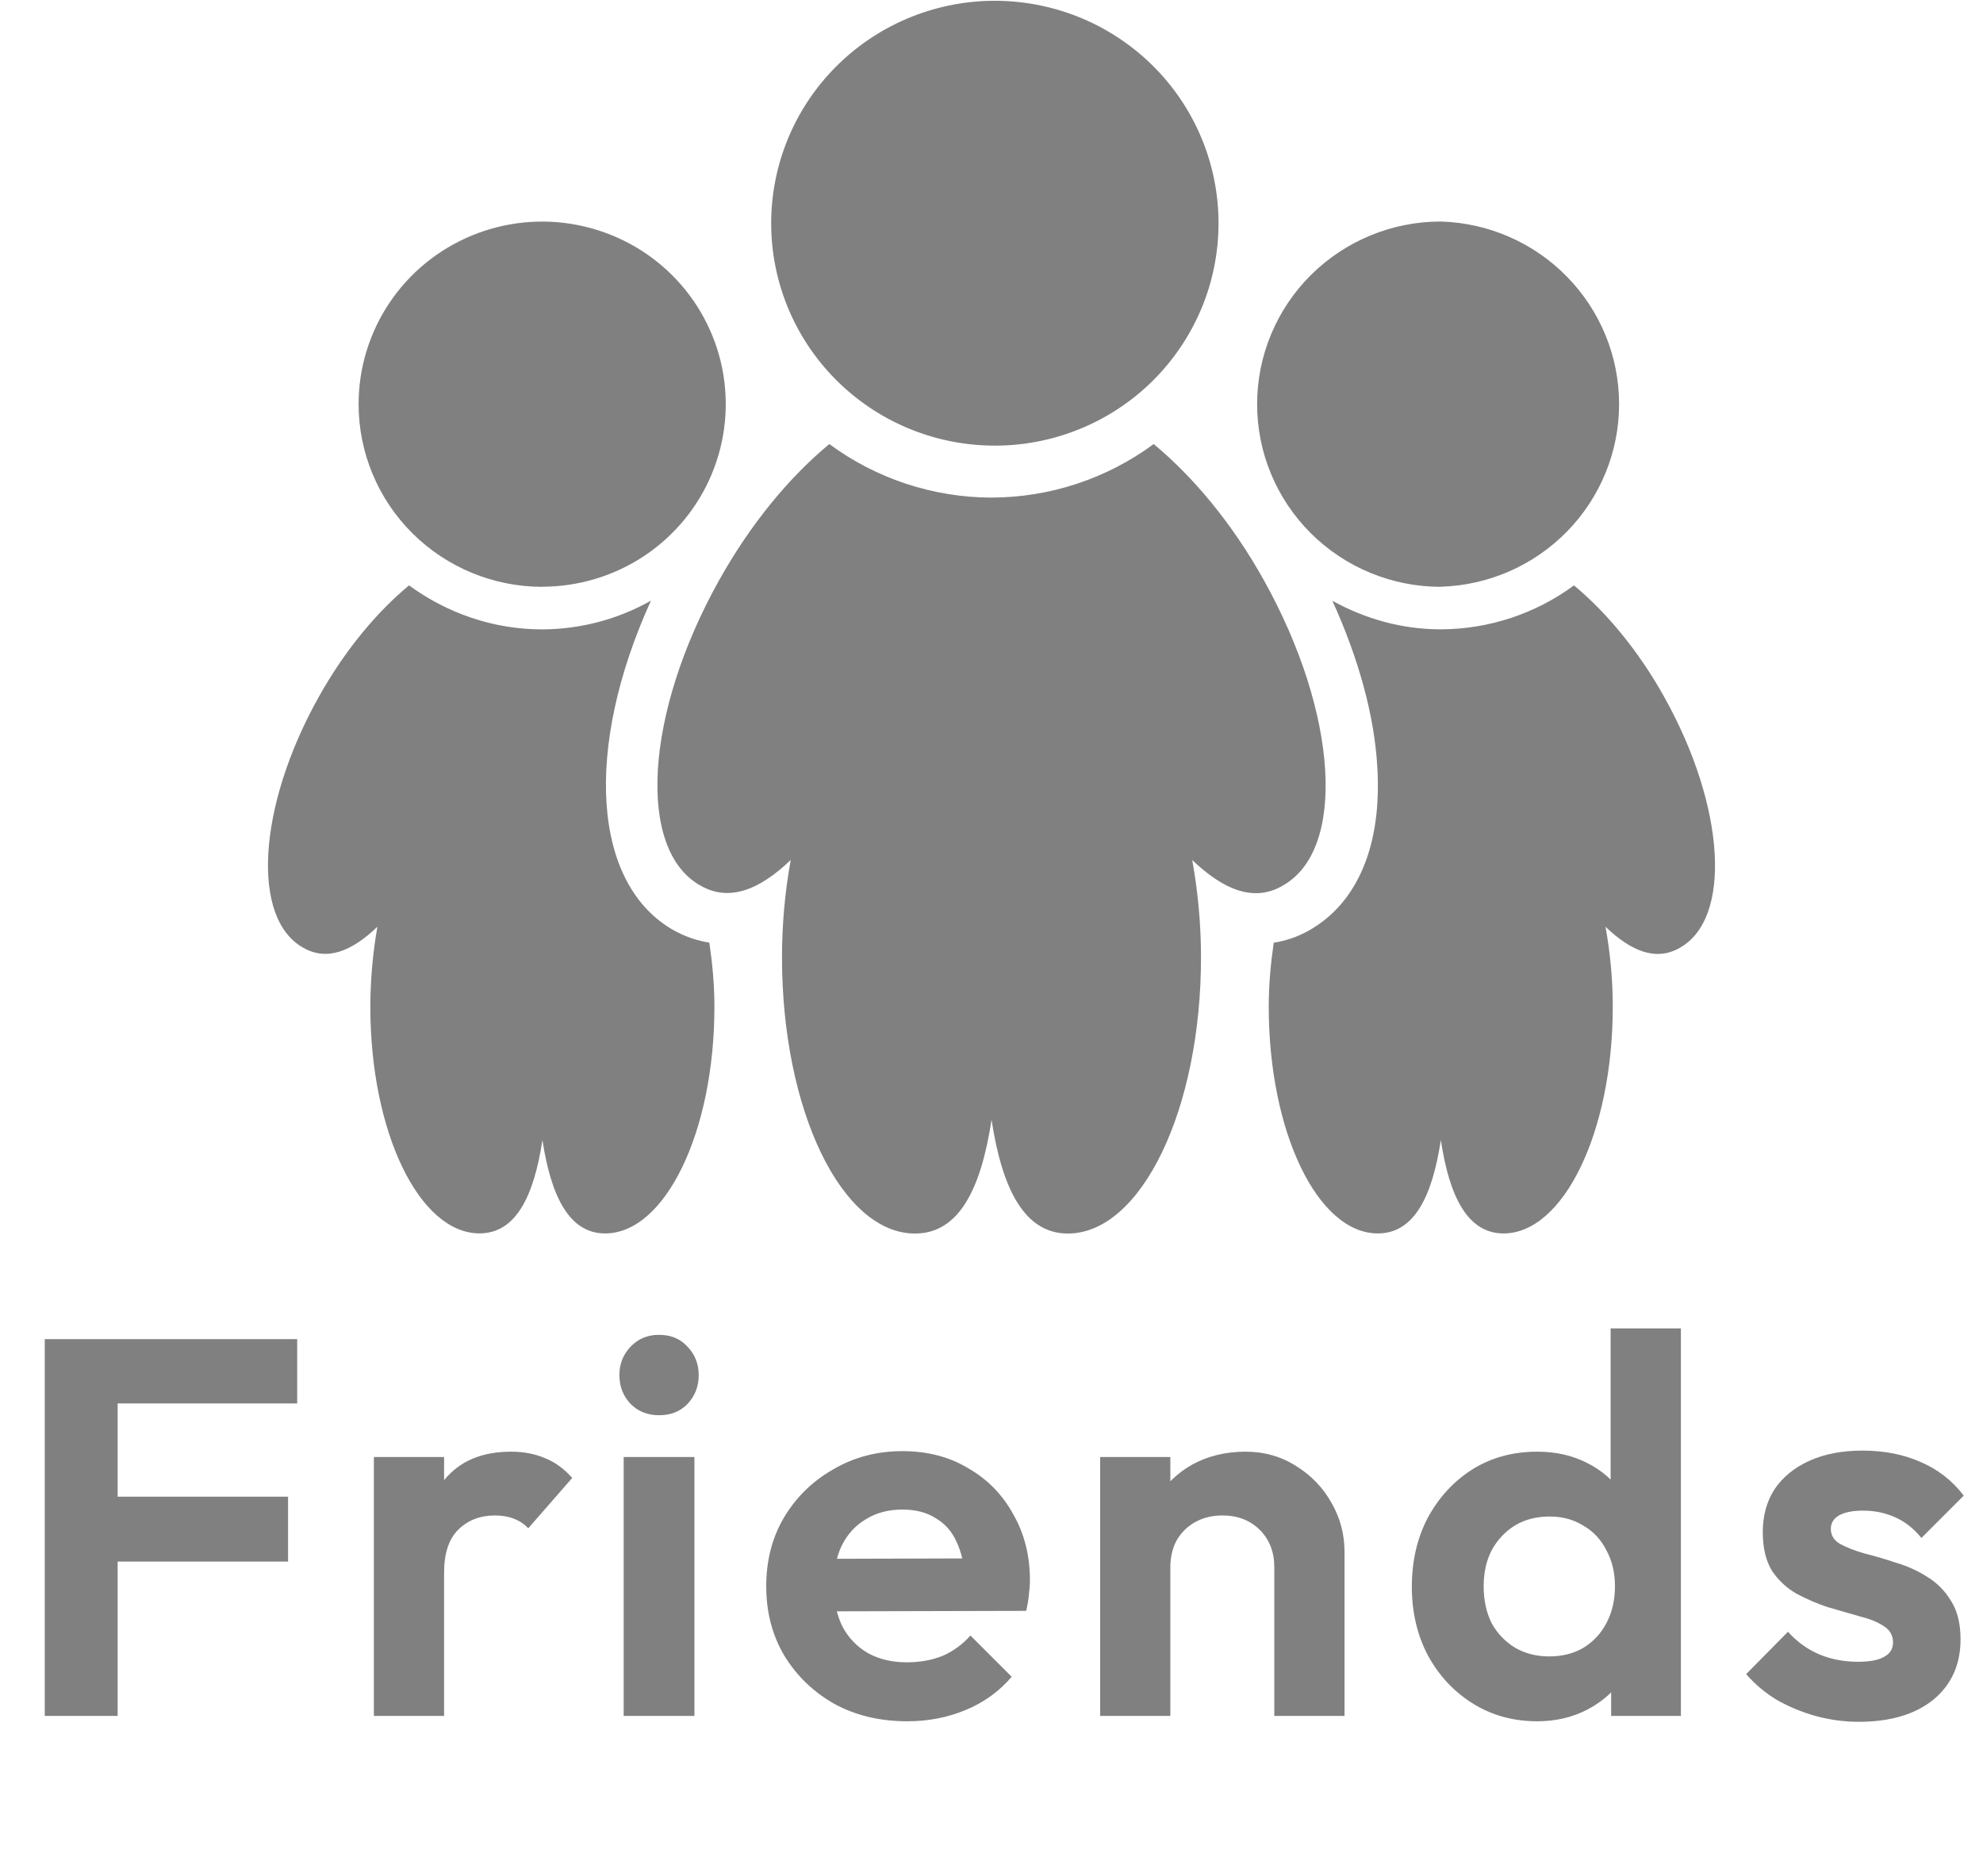
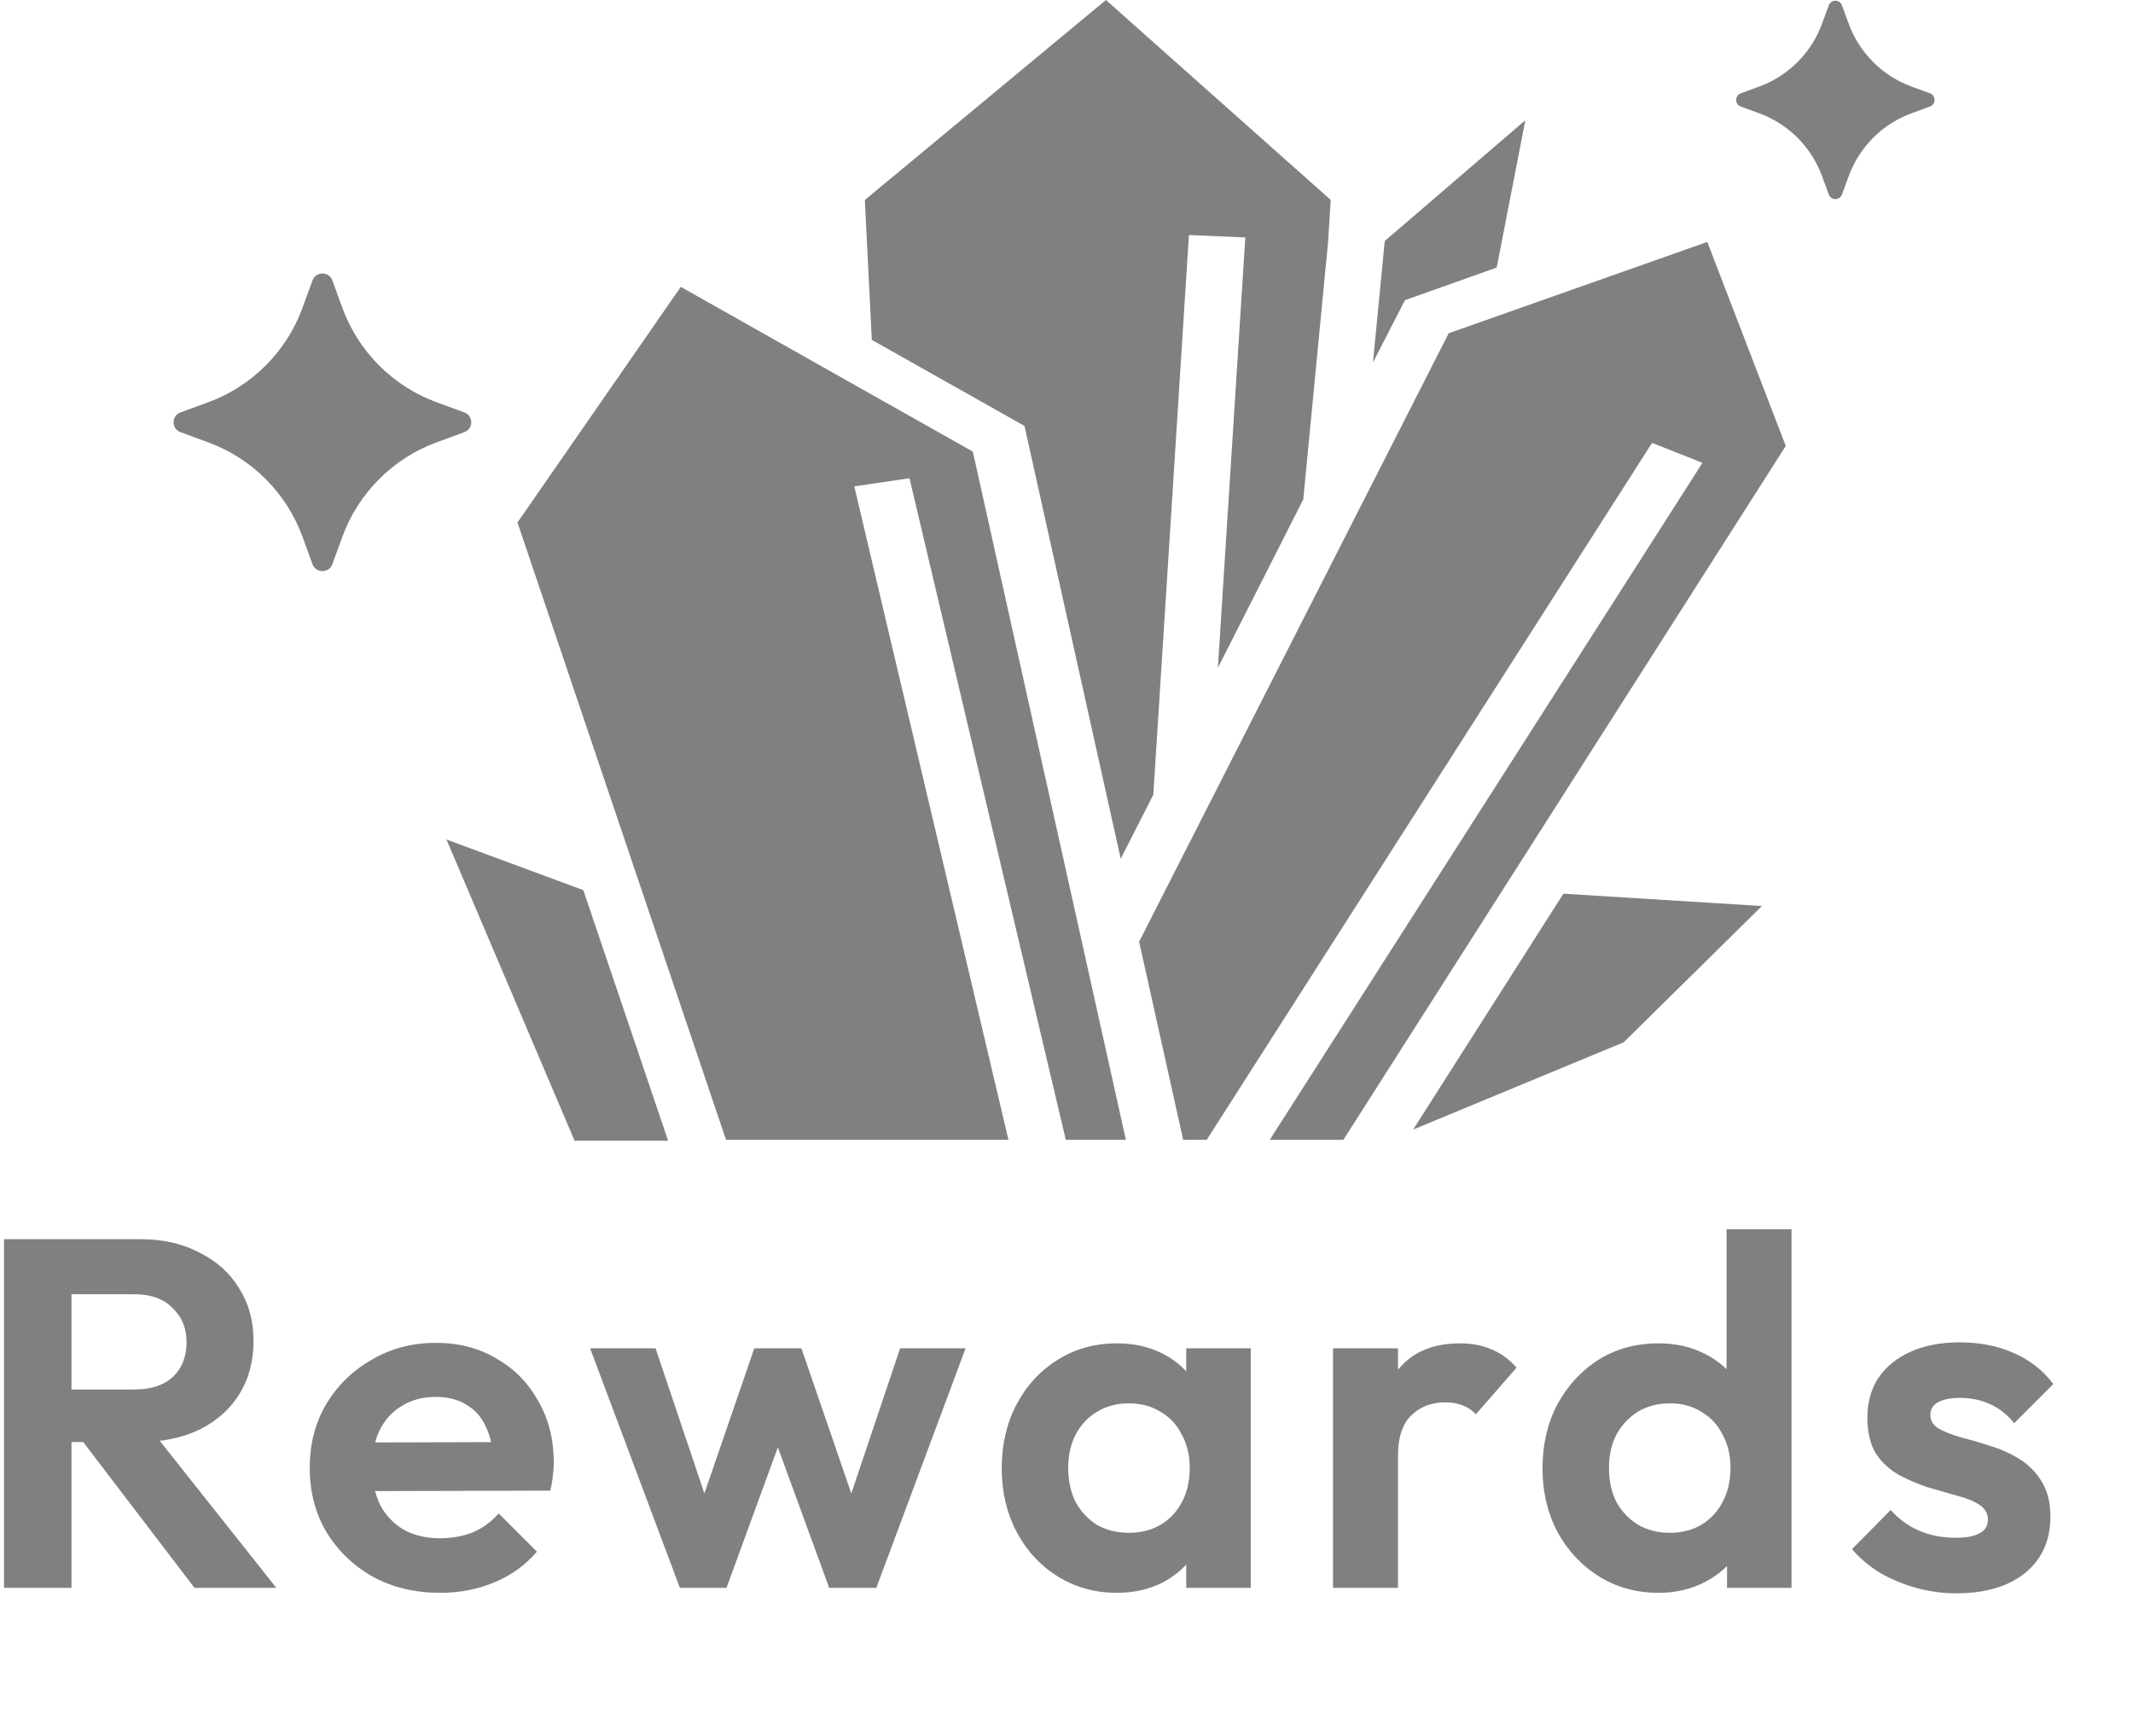
- <svg xmlns="http://www.w3.org/2000/svg" width="37" height="35" viewBox="0 0 37 35" fill="none">
-   <path d="M0.835 32.015V24.985H2.195V32.015H0.835ZM1.835 29.135V27.925H5.375V29.135H1.835ZM1.835 26.185V24.985H5.545V26.185H1.835ZM6.976 32.015V27.185H8.286V32.015H6.976ZM8.286 29.345L7.776 29.005C7.836 28.411 8.01 27.945 8.296 27.605C8.583 27.258 8.996 27.085 9.536 27.085C9.77 27.085 9.98 27.125 10.166 27.205C10.353 27.278 10.523 27.401 10.677 27.575L9.856 28.515C9.783 28.435 9.693 28.375 9.586 28.335C9.486 28.295 9.37 28.275 9.236 28.275C8.956 28.275 8.726 28.365 8.546 28.545C8.373 28.718 8.286 28.985 8.286 29.345ZM11.637 32.015V27.185H12.957V32.015H11.637ZM12.297 26.405C12.083 26.405 11.907 26.335 11.767 26.195C11.627 26.048 11.557 25.868 11.557 25.655C11.557 25.448 11.627 25.271 11.767 25.125C11.907 24.978 12.083 24.905 12.297 24.905C12.517 24.905 12.693 24.978 12.827 25.125C12.967 25.271 13.037 25.448 13.037 25.655C13.037 25.868 12.967 26.048 12.827 26.195C12.693 26.335 12.517 26.405 12.297 26.405ZM16.927 32.115C16.42 32.115 15.97 32.008 15.577 31.795C15.184 31.575 14.87 31.275 14.637 30.895C14.41 30.515 14.297 30.081 14.297 29.595C14.297 29.115 14.407 28.688 14.627 28.315C14.854 27.935 15.16 27.635 15.547 27.415C15.934 27.188 16.364 27.075 16.837 27.075C17.304 27.075 17.714 27.181 18.067 27.395C18.427 27.601 18.707 27.888 18.907 28.255C19.114 28.615 19.217 29.025 19.217 29.485C19.217 29.571 19.21 29.661 19.197 29.755C19.19 29.841 19.174 29.941 19.147 30.055L15.087 30.065V29.085L18.537 29.075L18.007 29.485C17.994 29.198 17.94 28.958 17.847 28.765C17.76 28.571 17.63 28.425 17.457 28.325C17.29 28.218 17.084 28.165 16.837 28.165C16.577 28.165 16.35 28.225 16.157 28.345C15.964 28.458 15.814 28.621 15.707 28.835C15.607 29.041 15.557 29.288 15.557 29.575C15.557 29.868 15.61 30.125 15.717 30.345C15.83 30.558 15.99 30.725 16.197 30.845C16.404 30.958 16.644 31.015 16.917 31.015C17.164 31.015 17.387 30.975 17.587 30.895C17.787 30.808 17.96 30.681 18.107 30.515L18.877 31.285C18.644 31.558 18.357 31.765 18.017 31.905C17.684 32.045 17.32 32.115 16.927 32.115ZM23.777 32.015V29.245C23.777 28.958 23.687 28.725 23.507 28.545C23.327 28.365 23.094 28.275 22.807 28.275C22.621 28.275 22.454 28.315 22.307 28.395C22.161 28.475 22.044 28.588 21.957 28.735C21.877 28.881 21.837 29.051 21.837 29.245L21.327 28.985C21.327 28.605 21.407 28.275 21.567 27.995C21.734 27.708 21.961 27.485 22.247 27.325C22.541 27.165 22.871 27.085 23.237 27.085C23.591 27.085 23.907 27.175 24.187 27.355C24.467 27.528 24.687 27.758 24.847 28.045C25.007 28.325 25.087 28.628 25.087 28.955V32.015H23.777ZM20.527 32.015V27.185H21.837V32.015H20.527ZM28.683 32.115C28.236 32.115 27.836 32.005 27.483 31.785C27.129 31.565 26.849 31.265 26.642 30.885C26.442 30.505 26.343 30.078 26.343 29.605C26.343 29.125 26.442 28.695 26.642 28.315C26.849 27.935 27.126 27.635 27.473 27.415C27.826 27.195 28.229 27.085 28.683 27.085C29.029 27.085 29.339 27.155 29.613 27.295C29.892 27.435 30.116 27.631 30.282 27.885C30.456 28.131 30.549 28.411 30.562 28.725V30.445C30.549 30.758 30.459 31.041 30.293 31.295C30.126 31.548 29.902 31.748 29.622 31.895C29.343 32.041 29.029 32.115 28.683 32.115ZM28.902 30.905C29.149 30.905 29.363 30.851 29.543 30.745C29.729 30.631 29.872 30.478 29.973 30.285C30.079 30.085 30.133 29.855 30.133 29.595C30.133 29.341 30.079 29.118 29.973 28.925C29.872 28.725 29.729 28.571 29.543 28.465C29.363 28.351 29.152 28.295 28.913 28.295C28.666 28.295 28.449 28.351 28.262 28.465C28.082 28.578 27.939 28.731 27.832 28.925C27.733 29.118 27.683 29.341 27.683 29.595C27.683 29.855 27.733 30.085 27.832 30.285C27.939 30.478 28.086 30.631 28.273 30.745C28.459 30.851 28.669 30.905 28.902 30.905ZM31.363 32.015H30.062V30.715L30.273 29.535L30.052 28.375V24.785H31.363V32.015ZM34.681 32.125C34.408 32.125 34.138 32.088 33.871 32.015C33.611 31.941 33.371 31.841 33.151 31.715C32.931 31.581 32.741 31.421 32.581 31.235L33.361 30.445C33.528 30.631 33.721 30.771 33.941 30.865C34.161 30.958 34.405 31.005 34.671 31.005C34.885 31.005 35.045 30.975 35.151 30.915C35.265 30.855 35.321 30.765 35.321 30.645C35.321 30.511 35.261 30.408 35.141 30.335C35.028 30.261 34.878 30.201 34.691 30.155C34.505 30.101 34.308 30.045 34.101 29.985C33.901 29.918 33.708 29.835 33.521 29.735C33.335 29.628 33.181 29.485 33.061 29.305C32.948 29.118 32.891 28.878 32.891 28.585C32.891 28.278 32.965 28.011 33.111 27.785C33.265 27.558 33.481 27.381 33.761 27.255C34.041 27.128 34.371 27.065 34.751 27.065C35.151 27.065 35.511 27.135 35.831 27.275C36.158 27.415 36.428 27.625 36.641 27.905L35.851 28.695C35.705 28.515 35.538 28.385 35.351 28.305C35.171 28.225 34.975 28.185 34.761 28.185C34.568 28.185 34.418 28.215 34.311 28.275C34.211 28.335 34.161 28.418 34.161 28.525C34.161 28.645 34.218 28.738 34.331 28.805C34.451 28.871 34.605 28.931 34.791 28.985C34.978 29.031 35.171 29.088 35.371 29.155C35.578 29.215 35.771 29.301 35.951 29.415C36.138 29.528 36.288 29.678 36.401 29.865C36.521 30.051 36.581 30.291 36.581 30.585C36.581 31.058 36.411 31.435 36.071 31.715C35.731 31.988 35.268 32.125 34.681 32.125Z" fill="#808080" />
-   <path d="M23.929 16.526C25.126 15.865 24.971 13.316 23.584 10.829C22.989 9.759 22.257 8.891 21.526 8.285C20.651 8.931 19.592 9.281 18.502 9.284C17.411 9.282 16.35 8.932 15.474 8.285C14.742 8.891 14.013 9.759 13.416 10.829C12.028 13.315 11.875 15.865 13.075 16.526C13.609 16.829 14.173 16.602 14.754 16.045C14.645 16.645 14.591 17.253 14.591 17.863C14.591 20.712 15.703 23.015 17.072 23.015C17.897 23.015 18.305 22.176 18.501 20.893C18.696 22.167 19.106 23.015 19.925 23.015C21.288 23.015 22.409 20.711 22.409 17.863C22.409 17.223 22.348 16.612 22.245 16.046C22.83 16.604 23.392 16.835 23.928 16.528L23.929 16.526ZM18.5 8.314C19.054 8.323 19.603 8.221 20.117 8.016C20.631 7.811 21.098 7.507 21.492 7.121C21.886 6.734 22.199 6.274 22.413 5.766C22.627 5.259 22.736 4.714 22.736 4.163C22.736 3.613 22.626 3.068 22.412 2.561C22.198 2.053 21.885 1.593 21.49 1.207C21.096 0.821 20.628 0.517 20.114 0.312C19.6 0.108 19.051 0.007 18.497 0.015C17.402 0.032 16.357 0.477 15.588 1.254C14.819 2.03 14.389 3.077 14.389 4.166C14.389 5.256 14.821 6.302 15.59 7.078C16.359 7.854 17.405 8.298 18.5 8.314ZM26.883 10.947C27.774 10.921 28.62 10.55 29.241 9.914C29.862 9.278 30.21 8.427 30.21 7.54C30.21 6.653 29.862 5.802 29.241 5.166C28.62 4.529 27.774 4.159 26.883 4.133C25.974 4.133 25.102 4.493 24.459 5.132C23.817 5.771 23.456 6.638 23.456 7.541C23.456 8.445 23.817 9.312 24.46 9.951C25.103 10.59 25.975 10.949 26.884 10.949L26.883 10.947ZM31.057 13.012C30.567 12.132 29.968 11.42 29.368 10.922C28.649 11.452 27.779 11.739 26.884 11.742C26.147 11.742 25.46 11.541 24.86 11.209C25.343 12.268 25.643 13.342 25.698 14.302C25.79 15.773 25.328 16.863 24.403 17.372C24.205 17.481 23.99 17.554 23.766 17.589C23.711 17.969 23.673 18.365 23.673 18.782C23.673 21.122 24.585 23.013 25.709 23.013C26.386 23.013 26.724 22.324 26.884 21.271C27.042 22.318 27.379 23.013 28.054 23.013C29.171 23.013 30.092 21.122 30.092 18.784C30.092 18.258 30.041 17.756 29.956 17.291C30.436 17.749 30.898 17.938 31.339 17.686C32.321 17.143 32.194 15.05 31.056 13.011L31.057 13.012ZM10.118 10.947C10.796 10.946 11.458 10.746 12.021 10.372C12.584 9.997 13.023 9.465 13.281 8.843C13.54 8.22 13.608 7.535 13.476 6.875C13.343 6.214 13.017 5.607 12.538 5.131C12.059 4.655 11.448 4.331 10.784 4.2C10.119 4.068 9.431 4.136 8.805 4.394C8.179 4.652 7.644 5.088 7.268 5.648C6.892 6.208 6.691 6.867 6.691 7.54C6.691 8.444 7.052 9.311 7.695 9.95C8.338 10.589 9.209 10.948 10.118 10.949V10.947ZM12.591 17.369C11.038 16.511 10.896 13.951 12.146 11.207C11.528 11.556 10.83 11.74 10.119 11.743C9.187 11.743 8.332 11.432 7.632 10.922C7.032 11.419 6.434 12.131 5.943 13.011C4.804 15.051 4.68 17.144 5.663 17.685C6.102 17.936 6.565 17.748 7.042 17.291C6.955 17.784 6.911 18.283 6.91 18.783C6.91 21.122 7.822 23.012 8.947 23.012C9.624 23.012 9.961 22.323 10.121 21.271C10.282 22.318 10.618 23.013 11.291 23.013C12.41 23.013 13.33 21.122 13.33 18.784C13.33 18.364 13.291 17.968 13.235 17.587C13.01 17.552 12.792 17.478 12.592 17.368L12.591 17.369Z" fill="#808080" />
+ <svg xmlns="http://www.w3.org/2000/svg" width="43" height="35" viewBox="0 0 43 35" fill="none">
+   <path d="M1.081 29.075V28.015H2.711C3.045 28.015 3.301 27.931 3.481 27.765C3.668 27.591 3.761 27.355 3.761 27.055C3.761 26.781 3.668 26.555 3.481 26.375C3.301 26.188 3.045 26.095 2.711 26.095H1.081V24.985H2.831C3.285 24.985 3.681 25.075 4.021 25.255C4.368 25.428 4.635 25.668 4.821 25.975C5.015 26.281 5.111 26.635 5.111 27.035C5.111 27.448 5.015 27.808 4.821 28.115C4.635 28.415 4.368 28.651 4.021 28.825C3.675 28.991 3.271 29.075 2.811 29.075H1.081ZM0.081 32.015V24.985H1.441V32.015H0.081ZM3.921 32.015L1.601 28.975L2.851 28.585L5.571 32.015H3.921ZM8.874 32.115C8.368 32.115 7.918 32.008 7.524 31.795C7.131 31.575 6.818 31.275 6.584 30.895C6.358 30.515 6.244 30.081 6.244 29.595C6.244 29.115 6.354 28.688 6.574 28.315C6.801 27.935 7.108 27.635 7.494 27.415C7.881 27.188 8.311 27.075 8.784 27.075C9.251 27.075 9.661 27.181 10.014 27.395C10.374 27.601 10.654 27.888 10.854 28.255C11.061 28.615 11.164 29.025 11.164 29.485C11.164 29.571 11.158 29.661 11.144 29.755C11.138 29.841 11.121 29.941 11.094 30.055L7.034 30.065V29.085L10.484 29.075L9.954 29.485C9.941 29.198 9.888 28.958 9.794 28.765C9.708 28.571 9.578 28.425 9.404 28.325C9.238 28.218 9.031 28.165 8.784 28.165C8.524 28.165 8.298 28.225 8.104 28.345C7.911 28.458 7.761 28.621 7.654 28.835C7.554 29.041 7.504 29.288 7.504 29.575C7.504 29.868 7.558 30.125 7.664 30.345C7.778 30.558 7.938 30.725 8.144 30.845C8.351 30.958 8.591 31.015 8.864 31.015C9.111 31.015 9.334 30.975 9.534 30.895C9.734 30.808 9.908 30.681 10.054 30.515L10.824 31.285C10.591 31.558 10.304 31.765 9.964 31.905C9.631 32.045 9.268 32.115 8.874 32.115ZM13.706 32.015L11.896 27.185H13.216L14.396 30.695L13.996 30.705L15.206 27.185H16.156L17.366 30.705L16.966 30.695L18.146 27.185H19.466L17.666 32.015H16.716L15.496 28.675H15.866L14.646 32.015H13.706ZM22.514 32.115C22.074 32.115 21.677 32.005 21.324 31.785C20.971 31.565 20.694 31.265 20.494 30.885C20.294 30.505 20.194 30.078 20.194 29.605C20.194 29.125 20.294 28.695 20.494 28.315C20.694 27.935 20.971 27.635 21.324 27.415C21.677 27.195 22.074 27.085 22.514 27.085C22.861 27.085 23.171 27.155 23.444 27.295C23.717 27.435 23.934 27.631 24.094 27.885C24.261 28.131 24.351 28.411 24.364 28.725V30.465C24.351 30.785 24.261 31.068 24.094 31.315C23.934 31.561 23.717 31.758 23.444 31.905C23.171 32.045 22.861 32.115 22.514 32.115ZM22.754 30.905C23.121 30.905 23.417 30.785 23.644 30.545C23.871 30.298 23.984 29.981 23.984 29.595C23.984 29.341 23.931 29.118 23.824 28.925C23.724 28.725 23.581 28.571 23.394 28.465C23.214 28.351 23.001 28.295 22.754 28.295C22.514 28.295 22.301 28.351 22.114 28.465C21.934 28.571 21.791 28.725 21.684 28.925C21.584 29.118 21.534 29.341 21.534 29.595C21.534 29.855 21.584 30.085 21.684 30.285C21.791 30.478 21.934 30.631 22.114 30.745C22.301 30.851 22.514 30.905 22.754 30.905ZM23.914 32.015V30.715L24.124 29.535L23.914 28.375V27.185H25.214V32.015H23.914ZM26.873 32.015V27.185H28.183V32.015H26.873ZM28.183 29.345L27.673 29.005C27.733 28.411 27.906 27.945 28.193 27.605C28.48 27.258 28.893 27.085 29.433 27.085C29.666 27.085 29.876 27.125 30.063 27.205C30.25 27.278 30.42 27.401 30.573 27.575L29.753 28.515C29.68 28.435 29.59 28.375 29.483 28.335C29.383 28.295 29.266 28.275 29.133 28.275C28.853 28.275 28.623 28.365 28.443 28.545C28.27 28.718 28.183 28.985 28.183 29.345ZM33.436 32.115C32.99 32.115 32.59 32.005 32.236 31.785C31.883 31.565 31.603 31.265 31.396 30.885C31.196 30.505 31.096 30.078 31.096 29.605C31.096 29.125 31.196 28.695 31.396 28.315C31.603 27.935 31.88 27.635 32.226 27.415C32.58 27.195 32.983 27.085 33.436 27.085C33.783 27.085 34.093 27.155 34.366 27.295C34.646 27.435 34.87 27.631 35.036 27.885C35.21 28.131 35.303 28.411 35.316 28.725V30.445C35.303 30.758 35.213 31.041 35.046 31.295C34.88 31.548 34.656 31.748 34.376 31.895C34.096 32.041 33.783 32.115 33.436 32.115ZM33.656 30.905C33.903 30.905 34.116 30.851 34.296 30.745C34.483 30.631 34.626 30.478 34.726 30.285C34.833 30.085 34.886 29.855 34.886 29.595C34.886 29.341 34.833 29.118 34.726 28.925C34.626 28.725 34.483 28.571 34.296 28.465C34.116 28.351 33.906 28.295 33.666 28.295C33.42 28.295 33.203 28.351 33.016 28.465C32.836 28.578 32.693 28.731 32.586 28.925C32.486 29.118 32.436 29.341 32.436 29.595C32.436 29.855 32.486 30.085 32.586 30.285C32.693 30.478 32.84 30.631 33.026 30.745C33.213 30.851 33.423 30.905 33.656 30.905ZM36.116 32.015H34.816V30.715L35.026 29.535L34.806 28.375V24.785H36.116V32.015ZM39.435 32.125C39.162 32.125 38.892 32.088 38.625 32.015C38.365 31.941 38.125 31.841 37.905 31.715C37.685 31.581 37.495 31.421 37.335 31.235L38.115 30.445C38.282 30.631 38.475 30.771 38.695 30.865C38.915 30.958 39.159 31.005 39.425 31.005C39.639 31.005 39.799 30.975 39.905 30.915C40.019 30.855 40.075 30.765 40.075 30.645C40.075 30.511 40.015 30.408 39.895 30.335C39.782 30.261 39.632 30.201 39.445 30.155C39.259 30.101 39.062 30.045 38.855 29.985C38.655 29.918 38.462 29.835 38.275 29.735C38.089 29.628 37.935 29.485 37.815 29.305C37.702 29.118 37.645 28.878 37.645 28.585C37.645 28.278 37.719 28.011 37.865 27.785C38.019 27.558 38.235 27.381 38.515 27.255C38.795 27.128 39.125 27.065 39.505 27.065C39.905 27.065 40.265 27.135 40.585 27.275C40.912 27.415 41.182 27.625 41.395 27.905L40.605 28.695C40.459 28.515 40.292 28.385 40.105 28.305C39.925 28.225 39.729 28.185 39.515 28.185C39.322 28.185 39.172 28.215 39.065 28.275C38.965 28.335 38.915 28.418 38.915 28.525C38.915 28.645 38.972 28.738 39.085 28.805C39.205 28.871 39.359 28.931 39.545 28.985C39.732 29.031 39.925 29.088 40.125 29.155C40.332 29.215 40.525 29.301 40.705 29.415C40.892 29.528 41.042 29.678 41.155 29.865C41.275 30.051 41.335 30.291 41.335 30.585C41.335 31.058 41.165 31.435 40.825 31.715C40.485 31.988 40.022 32.125 39.435 32.125Z" fill="#808080" />
+   <path d="M6.3 5.654C6.368 5.468 6.632 5.468 6.7 5.654L6.903 6.21C7.063 6.646 7.316 7.042 7.644 7.37C7.972 7.699 8.368 7.952 8.804 8.111L9.36 8.315C9.547 8.383 9.547 8.646 9.36 8.714L8.804 8.918C8.368 9.078 7.972 9.33 7.644 9.659C7.316 9.987 7.063 10.383 6.903 10.819L6.7 11.375C6.632 11.561 6.368 11.561 6.3 11.375L6.097 10.819C5.937 10.383 5.684 9.987 5.356 9.659C5.027 9.33 4.631 9.078 4.195 8.918L3.64 8.714C3.453 8.646 3.453 8.383 3.64 8.315L4.195 8.111C4.631 7.952 5.027 7.699 5.356 7.37C5.684 7.042 5.937 6.646 6.097 6.21L6.3 5.654Z" fill="#808080" />
+   <path d="M22.295 0L17.435 4.032L17.575 6.853L20.653 8.588L22.593 17.314L23.25 16.024L23.968 4.739L25.105 4.787L24.552 13.464L26.273 10.07L26.772 4.892L26.827 4.032L22.295 0ZM30.75 2.424L27.916 4.859L27.678 7.308L28.323 6.052L30.172 5.395C30.367 4.408 30.556 3.415 30.75 2.424ZM34.418 4.878L29.205 6.719L22.964 18.987L23.852 22.981H24.327L33.305 8.929L34.321 9.332L25.598 22.981H27.082L36 8.991L34.418 4.878ZM13.724 5.784L10.432 10.535L14.636 22.981H20.33L17.222 9.806L18.335 9.643L21.486 22.981H22.697L19.612 9.106L13.724 5.784ZM35.519 18.268L31.517 18.019L28.488 22.775L32.733 21.015L35.519 18.268ZM9 16.926L11.583 23H13.469L11.759 17.947L9 16.926Z" fill="#808080" />
+   <path d="M36.867 0.108C36.912 -0.016 37.088 -0.016 37.133 0.108L37.269 0.478C37.375 0.769 37.544 1.033 37.763 1.252C37.981 1.471 38.245 1.639 38.536 1.746L38.907 1.881C39.031 1.927 39.031 2.102 38.907 2.148L38.536 2.284C38.245 2.39 37.981 2.558 37.763 2.777C37.544 2.996 37.375 3.26 37.269 3.551L37.133 3.921C37.088 4.046 36.912 4.046 36.867 3.921L36.731 3.551C36.625 3.26 36.456 2.996 36.237 2.777C36.018 2.558 35.754 2.39 35.464 2.284L35.093 2.148C34.969 2.102 34.969 1.927 35.093 1.881L35.464 1.746C35.754 1.639 36.018 1.471 36.237 1.252C36.456 1.033 36.625 0.769 36.731 0.478L36.867 0.108Z" fill="#808080" />
</svg>
